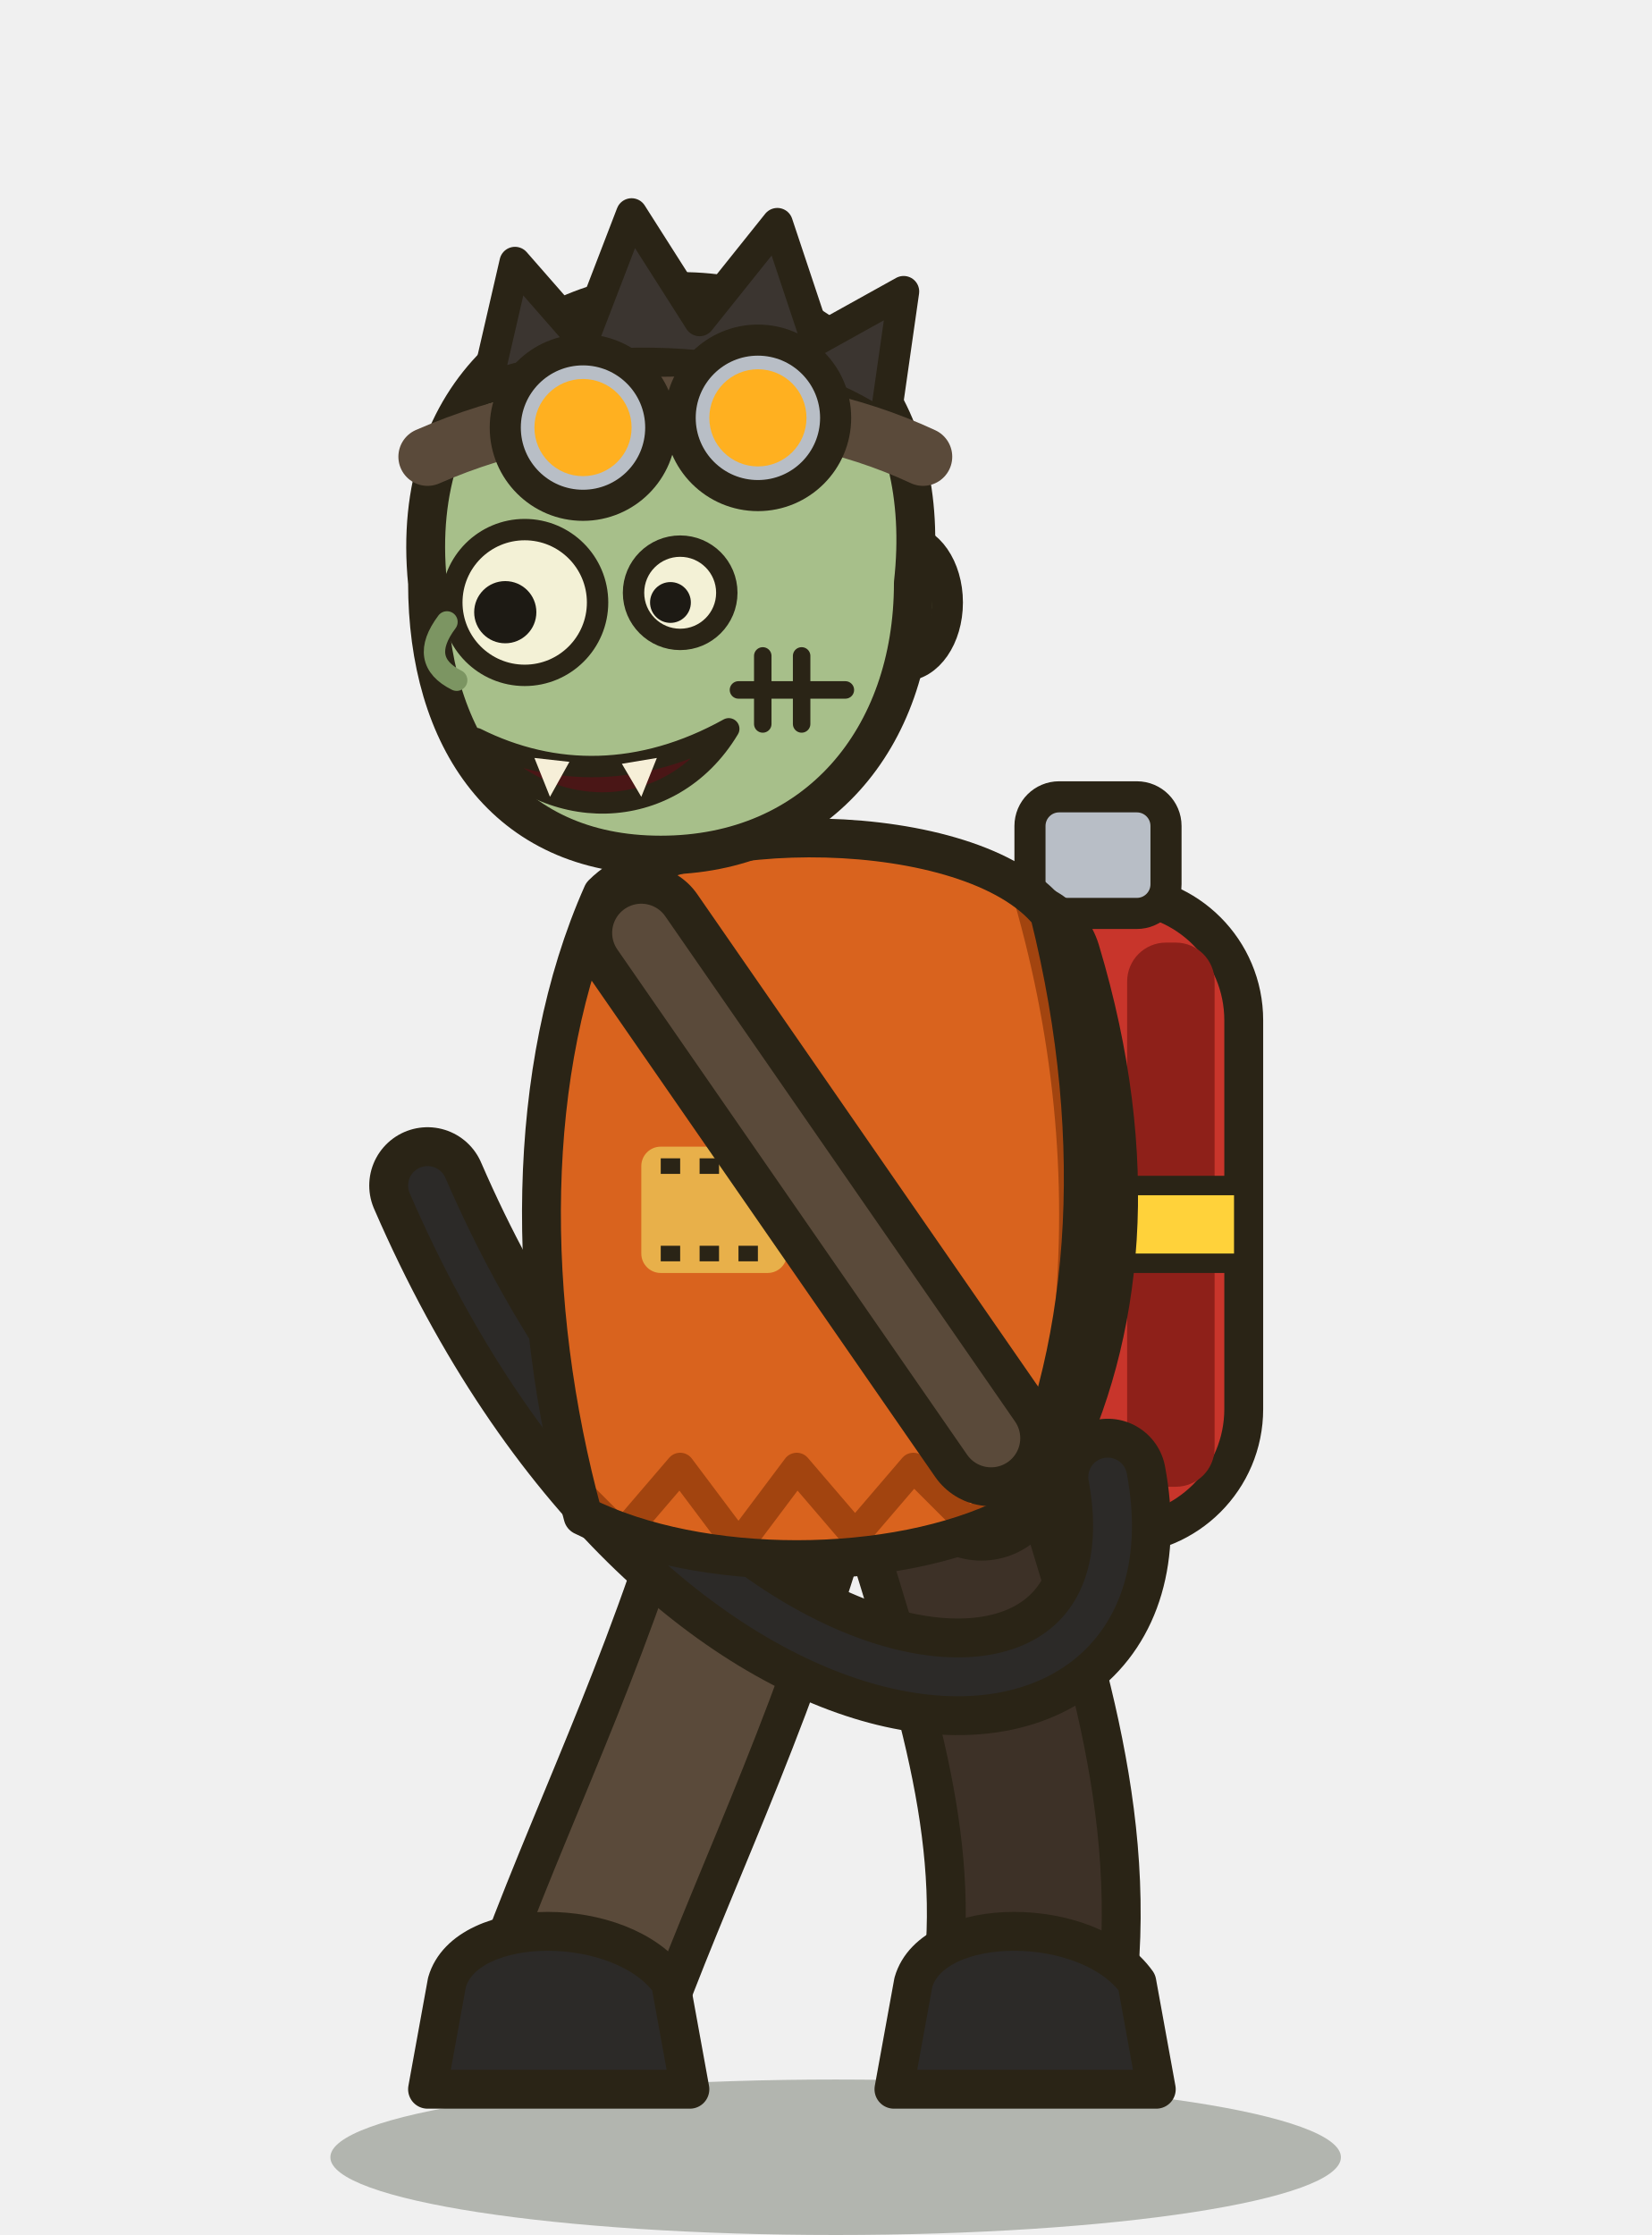
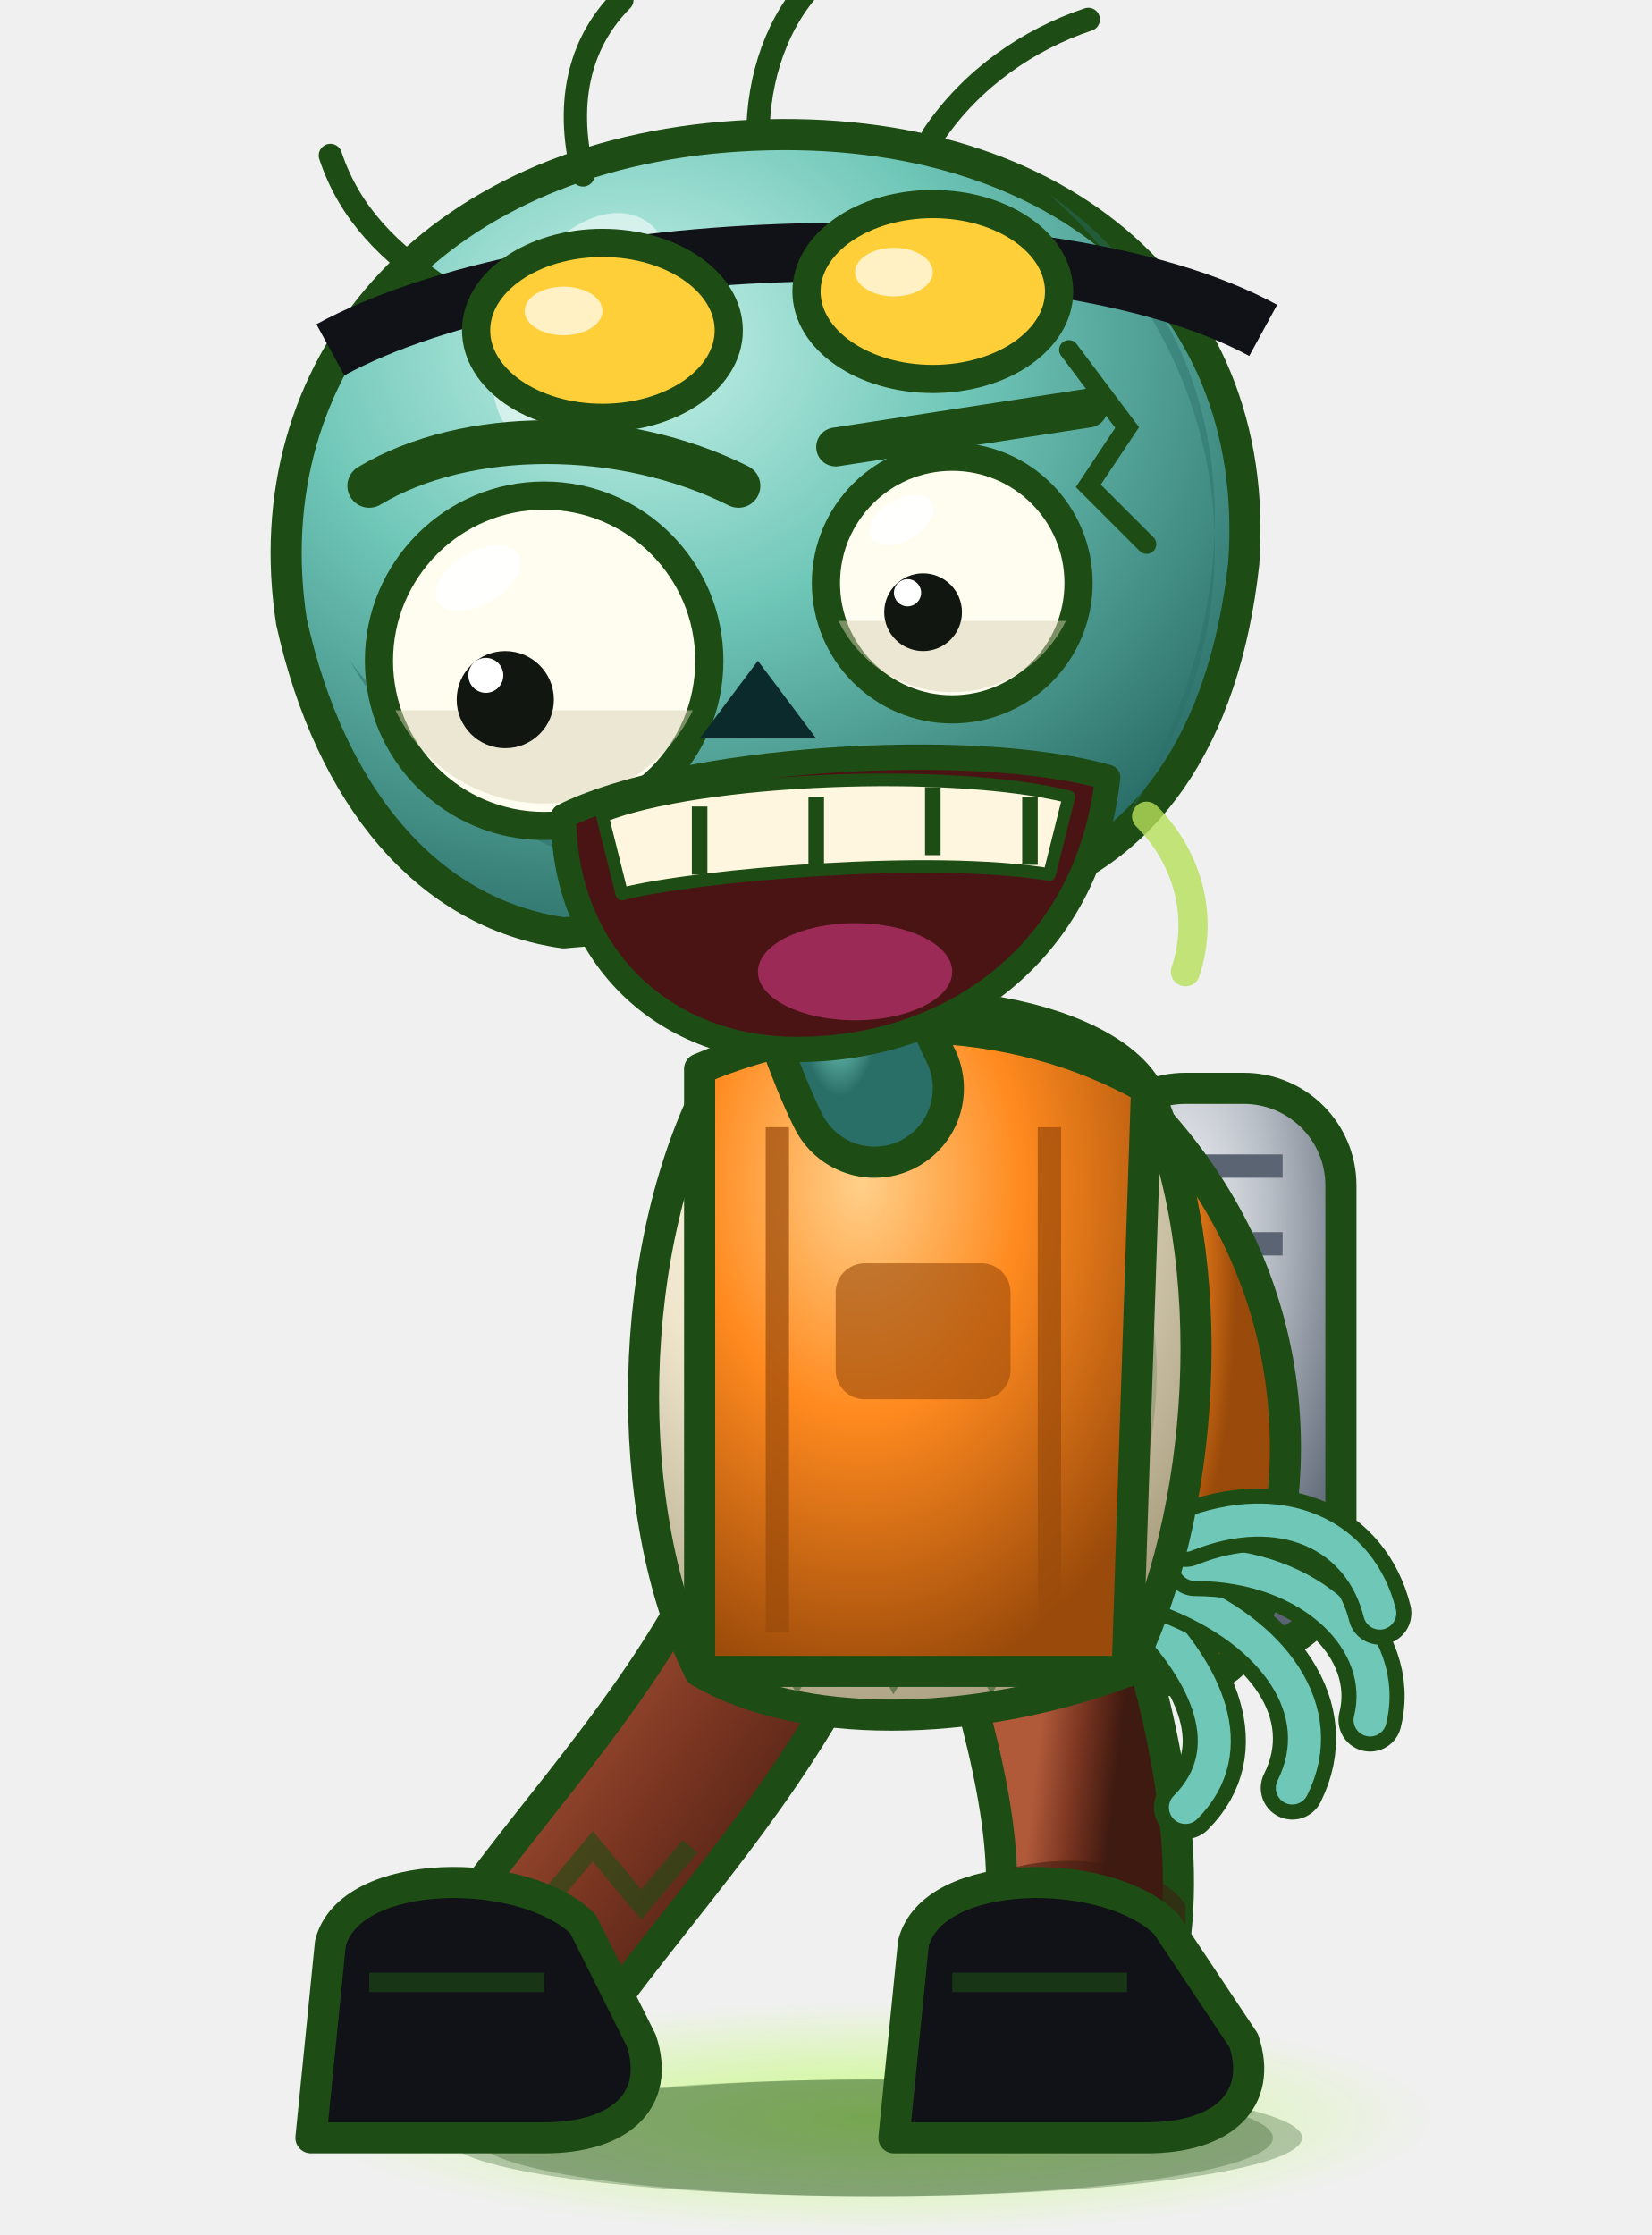
<svg xmlns="http://www.w3.org/2000/svg" viewBox="0 0 170 230" width="170" height="230">
  <defs>
-     <filter id="soft" x="-30%" y="-30%" width="160%" height="160%">
-       <feGaussianBlur stdDeviation="3.2" />
-     </filter>
-     <filter id="glow" x="-60%" y="-60%" width="220%" height="220%">
-       <feGaussianBlur stdDeviation="3.4" result="b" />
+     <radialGradient id="gChao" cx="50%" cy="50%" r="50%">
+       <stop offset="0" stop-color="#b8ff5a" stop-opacity="0.7" />
+       <stop offset="1" stop-color="#b8ff5a" stop-opacity="0" />
+     </radialGradient>
+     <filter id="glow" x="-50%" y="-50%" width="200%" height="200%">
+       <feGaussianBlur stdDeviation="3" result="b" />
      <feMerge>
-         <feMergeNode in="b" />
        <feMergeNode in="b" />
        <feMergeNode in="SourceGraphic" />
      </feMerge>
    </filter>
-     <clipPath id="cRim">
-       <polygon points="0,0 170,0 0,230" />
-     </clipPath>
+     <radialGradient id="gPele" cx="36%" cy="26%" r="78%">
+       <stop offset="0" stop-color="#c8f2ea" />
+       <stop offset="0.45" stop-color="#6fc7b8" />
+       <stop offset="1" stop-color="#2a6e68" />
+     </radialGradient>
+     <radialGradient id="gPeleEsc" cx="40%" cy="30%" r="75%">
+       <stop offset="0" stop-color="#6fc7b8" />
+       <stop offset="0.45" stop-color="#6fc7b8" />
+       <stop offset="1" stop-color="#2a6e68" />
+     </radialGradient>
+     <radialGradient id="gCer" cx="38%" cy="28%" r="76%">
+       <stop offset="0" stop-color="#ffd0dc" />
+       <stop offset="0.45" stop-color="#f27aa0" />
+       <stop offset="1" stop-color="#9c2a56" />
+     </radialGradient>
+     <radialGradient id="gCam" cx="36%" cy="24%" r="80%">
+       <stop offset="0" stop-color="#fffdf2" />
+       <stop offset="0.45" stop-color="#efe6cc" />
+       <stop offset="1" stop-color="#a89d7e" />
+     </radialGradient>
+     <linearGradient id="gCal" x1="0" y1="0" x2="1" y2="1">
+       <stop offset="0" stop-color="#b05a3a" />
+       <stop offset="0.5" stop-color="#7a3521" />
+       <stop offset="1" stop-color="#3f1a10" />
+     </linearGradient>
+     <radialGradient id="gOlho" cx="40%" cy="35%" r="70%">
+       <stop offset="0" stop-color="#fffdf0" />
+       <stop offset="0.45" stop-color="#fffdf0" />
+       <stop offset="1" stop-color="#d9d2b4" />
+     </radialGradient>
+     <radialGradient id="gSang" cx="40%" cy="30%" r="75%">
+       <stop offset="0" stop-color="#ff6b5c" />
+       <stop offset="0.45" stop-color="#ff6b5c" />
+       <stop offset="1" stop-color="#8f1414" />
+     </radialGradient>
+     <radialGradient id="gLar" cx="36%" cy="24%" r="80%">
+       <stop offset="0" stop-color="#ffd08a" />
+       <stop offset="0.45" stop-color="#ff8a1f" />
+       <stop offset="1" stop-color="#9a4a0a" />
+     </radialGradient>
+     <radialGradient id="gMet" cx="36%" cy="24%" r="80%">
+       <stop offset="0" stop-color="#f2f4f7" />
+       <stop offset="0.45" stop-color="#b8bec6" />
+       <stop offset="1" stop-color="#5a6472" />
+     </radialGradient>
+     <radialGradient id="gFg" cx="50%" cy="50%" r="50%">
+       <stop offset="0" stop-color="#fff7b0" />
+       <stop offset="0.55" stop-color="#ff5a1f" />
+       <stop offset="1" stop-color="#ff5a1f" stop-opacity="0" />
+     </radialGradient>
  </defs>
-   <ellipse cx="86" cy="222" rx="52" ry="8" fill="rgba(20,30,10,0.28)" />
-   <rect x="98" y="92" width="30" height="66" rx="13" fill="#c8352b" stroke="#2a2416" stroke-width="4" />
-   <rect x="116" y="97" width="9" height="56" rx="4" fill="#8e2019" />
-   <rect x="103" y="99" width="5" height="40" rx="2.5" fill="#ffffff" opacity="0.40" />
-   <rect x="98" y="122" width="30" height="8" fill="#ffd23a" stroke="#2a2416" stroke-width="2.0" />
-   <rect x="106" y="82" width="14" height="12" rx="3" fill="#b8bec6" stroke="#2a2416" stroke-width="3.2" />
-   <path d="M96,150 C102,170 108,186 106,204" fill="none" stroke="#2a2416" stroke-width="22" stroke-linecap="round" stroke-linejoin="round" />
-   <path d="M96,150 C102,170 108,186 106,204" fill="none" stroke="#3d3127" stroke-width="14" stroke-linecap="round" stroke-linejoin="round" />
-   <path d="M94,204 C96,197 112,197 117,204 L119,215 L92,215 Z" fill="#2c2a28" stroke="#2a2416" stroke-width="4" stroke-linejoin="round" />
-   <path d="M80,150 C74,172 66,188 60,204" fill="none" stroke="#2a2416" stroke-width="22" stroke-linecap="round" stroke-linejoin="round" />
-   <path d="M80,150 C74,172 66,188 60,204" fill="none" stroke="#5a4a3a" stroke-width="14" stroke-linecap="round" stroke-linejoin="round" />
-   <path d="M46,204 C48,197 64,197 69,204 L71,215 L44,215 Z" fill="#2c2a28" stroke="#2a2416" stroke-width="4" stroke-linejoin="round" />
-   <path d="M104,100 C110,120 108,136 102,148" fill="none" stroke="#2a2416" stroke-width="19" stroke-linecap="round" stroke-linejoin="round" />
-   <path d="M104,100 C110,120 108,136 102,148" fill="none" stroke="#a2440f" stroke-width="11" stroke-linecap="round" stroke-linejoin="round" />
-   <circle cx="101" cy="152" r="7" fill="#7c9562" stroke="#2a2416" stroke-width="3.2" />
-   <path d="M114,152 C120,184 70,182 44,122" fill="none" stroke="#2a2416" stroke-width="12" stroke-linecap="round" stroke-linejoin="round" />
-   <path d="M114,152 C120,184 70,182 44,122" fill="none" stroke="#2c2a28" stroke-width="4" stroke-linecap="round" stroke-linejoin="round" />
-   <clipPath id="cTor">
-     <path d="M62,92 C70,84 100,84 108,94 C114,118 112,140 104,156 C92,162 72,162 60,156 C54,134 54,110 62,92 Z" />
-   </clipPath>
-   <path d="M62,92 C70,84 100,84 108,94 C114,118 112,140 104,156 C92,162 72,162 60,156 C54,134 54,110 62,92 Z" fill="#d9631e" />
-   <g clip-path="url(#cTor)">
-     <path d="M100,80 C112,110 112,140 100,170 L130,170 L130,80 Z" fill="#a2440f" />
-     <path d="M58,152 L64,158 L70,151 L76,159 L82,151 L88,158 L94,151 L100,157 L106,150" fill="none" stroke="#a2440f" stroke-width="3" stroke-linejoin="round" />
-     <rect x="66" y="118" width="15" height="13" rx="2" fill="#e8b04a" />
-     <path d="M68,120 L79,120 M68,129 L79,129" stroke="#2a2416" stroke-width="1.6" stroke-dasharray="2 2" />
-   </g>
-   <g clip-path="url(#cTor)">
-     <g clip-path="url(#cRim)">
-       <path d="M62,92 C70,84 100,84 108,94 C114,118 112,140 104,156 C92,162 72,162 60,156 C54,134 54,110 62,92 Z" fill="none" stroke="none" stroke-width="8" opacity="0.9" />
-     </g>
-   </g>
-   <path d="M62,92 C70,84 100,84 108,94 C114,118 112,140 104,156 C92,162 72,162 60,156 C54,134 54,110 62,92 Z" fill="none" stroke="#2a2416" stroke-width="4" stroke-linejoin="round" />
-   <path d="M66,96 L102,148" fill="none" stroke="#2a2416" stroke-width="14" stroke-linecap="round" stroke-linejoin="round" />
-   <path d="M66,96 L102,148" fill="none" stroke="#5a4a3a" stroke-width="6" stroke-linecap="round" stroke-linejoin="round" />
-   <ellipse cx="93" cy="62" rx="4.5" ry="6.5" fill="#7c9562" stroke="#2a2416" stroke-width="3.2" />
-   <clipPath id="cHead">
-     <path d="M44,60 C42,40 56,30 70,30 C86,30 96,42 94,60 C94,76 84,88 68,88 C52,88 44,76 44,60 Z" />
-   </clipPath>
-   <path d="M44,60 C42,40 56,30 70,30 C86,30 96,42 94,60 C94,76 84,88 68,88 C52,88 44,76 44,60 Z" fill="#a7bf8a" />
-   <g clip-path="url(#cHead)">
-     <path d="M86,26 C100,48 98,76 80,94 L112,94 L112,26 Z" fill="#7c9562" />
-   </g>
-   <g clip-path="url(#cHead)">
-     <g clip-path="url(#cRim)">
-       <path d="M44,60 C42,40 56,30 70,30 C86,30 96,42 94,60 C94,76 84,88 68,88 C52,88 44,76 44,60 Z" fill="none" stroke="none" stroke-width="8" opacity="0.9" />
-     </g>
-   </g>
-   <path d="M44,60 C42,40 56,30 70,30 C86,30 96,42 94,60 C94,76 84,88 68,88 C52,88 44,76 44,60 Z" fill="none" stroke="#2a2416" stroke-width="4" stroke-linejoin="round" />
-   <path d="M50,40 L53,27 L60,35 L65,22 L72,33 L80,23 L84,35 L93,30 L91,44 C80,36 60,36 50,40 Z" fill="#3b3530" stroke="#2a2416" stroke-width="3.2" stroke-linejoin="round" />
-   <path d="M44,47 C60,40 80,40 95,47" fill="none" stroke="#5a4a3a" stroke-width="6" stroke-linecap="round" />
-   <circle cx="60" cy="44" r="8" fill="#b8bec6" stroke="#2a2416" stroke-width="3.2" />
-   <circle cx="60" cy="44" r="5" fill="#ffb020" />
-   <circle cx="78" cy="43" r="8" fill="#b8bec6" stroke="#2a2416" stroke-width="3.2" />
-   <circle cx="78" cy="43" r="5" fill="#ffb020" />
-   <circle cx="54" cy="62" r="7.5" fill="#f3f1d6" stroke="#2a2416" stroke-width="2.2" />
-   <circle cx="52" cy="63" r="3.2" fill="#1d1a14" />
-   <circle cx="70" cy="61" r="4.8" fill="#f3f1d6" stroke="#2a2416" stroke-width="2.2" />
-   <circle cx="69" cy="62" r="2.1" fill="#1d1a14" />
-   <path d="M76,71 L87,71 M78.5,67.5 L78.5,74.5 M82.5,67.5 L82.5,74.5" stroke="#2a2416" stroke-width="1.8" stroke-linecap="round" />
-   <path d="M46,64 q-3,4 1,6" fill="none" stroke="#7c9562" stroke-width="2.2" stroke-linecap="round" />
-   <path d="M49,76 C57,80 66,80 75,75 C69,85 56,85 49,76 Z" fill="#4a1616" stroke="#2a2416" stroke-width="2.2" stroke-linejoin="round" />
-   <polygon points="55,78 58.6,78.4 56.6,82" fill="#f6efd8" />
-   <polygon points="64,78.6 67.6,78 66,82" fill="#f6efd8" />
+   <ellipse cx="90" cy="218" rx="58" ry="12" fill="url(#gChao)" />
+   <ellipse cx="90" cy="220" rx="41" ry="6" fill="#1d4d14" opacity="0.28" />
+   <ellipse cx="90" cy="220" rx="44" ry="6" fill="#1d4d14" opacity="0.28" />
+   <rect x="112" y="112" width="26" height="58" rx="10" fill="url(#gMet)" stroke="#1d4d14" stroke-width="3.2" stroke-linejoin="round" />
+   <path d="M118,120 L132,120 M118,128 L132,128" stroke="#5a6472" stroke-width="2.4" />
+   <circle cx="125" cy="150" r="5" fill="#ff8a1f" stroke="#1d4d14" stroke-width="1.9" stroke-linejoin="round" />
+   <path d="M112,124 C100,130 96,140 98,150" fill="none" stroke="#111118" stroke-width="4" stroke-linecap="round" />
+   <path d="M108,170 C112,184 114,196 110,206" fill="none" stroke="#1d4d14" stroke-width="21.4" stroke-linecap="round" stroke-linejoin="round" />
+   <path d="M108,170 C112,184 114,196 110,206" fill="none" stroke="url(#gCal)" stroke-width="15" stroke-linecap="round" stroke-linejoin="round" />
+   <path d="M98,196 C102,190 118,190 122,196 L122,204 L98,204 Z" fill="#3f1a10" opacity="0.55" />
+   <path d="M78,170 C70,184 60,194 52,206" fill="none" stroke="#1d4d14" stroke-width="21.4" stroke-linecap="round" stroke-linejoin="round" />
+   <path d="M78,170 C70,184 60,194 52,206" fill="none" stroke="url(#gCal)" stroke-width="15" stroke-linecap="round" stroke-linejoin="round" />
+   <path d="M56,196 l5,-6 l5,6 l5,-6" fill="none" stroke="#1d4d14" stroke-width="2" opacity="0.6" />
+   <path d="M94,200 C96,192 114,192 120,198 L128,210 C130,216 126,220 118,220 L92,220 Z" fill="#111118" stroke="#1d4d14" stroke-width="3.2" stroke-linejoin="round" />
+   <path d="M98,204 L116,204" stroke="#1d4d14" stroke-width="2" opacity="0.6" />
+   <path d="M34,200 C36,192 54,192 60,198 L66,210 C68,216 64,220 56,220 L32,220 Z" fill="#111118" stroke="#1d4d14" stroke-width="3.2" stroke-linejoin="round" />
+   <path d="M38,204 L56,204" stroke="#1d4d14" stroke-width="2" opacity="0.6" />
+   <path d="M112,118 C126,132 128,150 122,166" fill="none" stroke="#1d4d14" stroke-width="17.4" stroke-linecap="round" stroke-linejoin="round" />
+   <path d="M112,118 C126,132 128,150 122,166" fill="none" stroke="url(#gLar)" stroke-width="11" stroke-linecap="round" stroke-linejoin="round" />
+   <path d="M118,166 c6,6 10,14 4,20" fill="none" stroke="#1d4d14" stroke-width="6.5" stroke-linecap="round" />
+   <path d="M118,166 c6,6 10,14 4,20" fill="none" stroke="#6fc7b8" stroke-width="3.4" stroke-linecap="round" />
+   <path d="M121,164 c10,4 16,12 12,20" fill="none" stroke="#1d4d14" stroke-width="6.5" stroke-linecap="round" />
+   <path d="M121,164 c10,4 16,12 12,20" fill="none" stroke="#6fc7b8" stroke-width="3.4" stroke-linecap="round" />
+   <path d="M123,161 c12,0 20,8 18,16" fill="none" stroke="#1d4d14" stroke-width="6.5" stroke-linecap="round" />
+   <path d="M123,161 c12,0 20,8 18,16" fill="none" stroke="#6fc7b8" stroke-width="3.4" stroke-linecap="round" />
+   <path d="M122,158 c10,-4 18,0 20,8" fill="none" stroke="#1d4d14" stroke-width="6.5" stroke-linecap="round" />
+   <path d="M122,158 c10,-4 18,0 20,8" fill="none" stroke="#6fc7b8" stroke-width="3.4" stroke-linecap="round" />
+   <path d="M74,110 C82,100 112,102 118,112 C126,130 124,156 116,172 C100,178 82,178 72,172 C64,156 64,128 74,110 Z" fill="url(#gCam)" stroke="#1d4d14" stroke-width="3.2" stroke-linejoin="round" />
+   <path d="M104,112 C116,128 118,150 110,168 C122,152 124,126 104,112 Z" fill="#1d4d14" opacity="0.18" />
+   <path d="M72,172 l5,-8 l5,8 l5,-9 l5,9 l5,-8 l5,8 l5,-9 l5,9" fill="none" stroke="#1d4d14" stroke-width="2.4" opacity="0.5" />
+   <path d="M72,110 C86,104 104,104 118,112 L116,172 L72,172 Z" fill="url(#gLar)" stroke="#1d4d14" stroke-width="3.2" stroke-linejoin="round" />
+   <path d="M80,116 L80,168 M108,116 L108,168" stroke="#9a4a0a" stroke-width="2.4" opacity="0.7" />
+   <rect x="86" y="130" width="18" height="14" rx="3" fill="#9a4a0a" opacity="0.6" />
+   <path d="M84,96 C86,102 88,108 90,112" fill="none" stroke="#1d4d14" stroke-width="18.4" stroke-linecap="round" stroke-linejoin="round" />
+   <path d="M84,96 C86,102 88,108 90,112" fill="none" stroke="url(#gPeleEsc)" stroke-width="12" stroke-linecap="round" stroke-linejoin="round" />
+   <path d="M30,64 C26,38 44,16 76,14 C108,12 130,30 128,58 C126,76 118,88 104,92 L58,96 C44,94 34,82 30,64 Z" fill="url(#gPele)" stroke="#1d4d14" stroke-width="3.2" stroke-linejoin="round" />
+   <path d="M36,68 C48,84 76,90 102,86 C76,96 50,92 36,68 Z" fill="#2a6e68" opacity="0.5" />
+   <path d="M108,20 C128,34 130,60 116,84 C130,64 128,38 108,20 Z" fill="#2a6e68" opacity="0.45" />
+   <ellipse cx="60" cy="34" rx="8" ry="13" transform="rotate(28 60 34)" fill="#ffffff" opacity="0.55" />
+   <path d="M60,18 C58,10 60,4 64,0 M78,14 C78,8 80,2 84,-2 M96,14 C100,8 106,4 112,2 M46,30 C40,26 36,22 34,16" fill="none" stroke="#1d4d14" stroke-width="2.4" stroke-linecap="round" />
+   <path d="M110,36 l6,8 l-4,6 l6,6" fill="none" stroke="#1d4d14" stroke-width="2" stroke-linecap="round" />
+   <circle cx="56" cy="68" r="17" fill="#fffdf0" stroke="#1d4d14" stroke-width="2.9" stroke-linejoin="round" />
+   <path d="M40.7,73.1 A17,17 0 0 0 71.3,73.1" fill="#d9d2b4" opacity="0.5" />
+   <circle cx="52" cy="72" r="5" fill="#111611" />
+   <circle cx="50.0" cy="69.5" r="1.8" fill="#fff" />
+   <ellipse cx="49.2" cy="59.5" rx="4.8" ry="2.7" transform="rotate(-30 49.2 59.5)" fill="#fff" opacity="0.9" />
+   <circle cx="98" cy="60" r="13" fill="#fffdf0" stroke="#1d4d14" stroke-width="2.9" stroke-linejoin="round" />
+   <path d="M86.3,63.9 A13,13 0 0 0 109.7,63.9" fill="#d9d2b4" opacity="0.5" />
+   <circle cx="95" cy="63" r="4" fill="#111611" />
+   <circle cx="93.4" cy="61.0" r="1.4" fill="#fff" />
+   <ellipse cx="92.8" cy="53.5" rx="3.6" ry="2.1" transform="rotate(-30 92.8 53.5)" fill="#fff" opacity="0.9" />
+   <path d="M38,50 C48,44 64,44 76,50" fill="none" stroke="#1d4d14" stroke-width="4.5" stroke-linecap="round" />
+   <path d="M86,46 L112,42" stroke="#1d4d14" stroke-width="4" stroke-linecap="round" />
+   <path d="M72,76 l6,-8 l6,8 Z" fill="#0b2a2c" />
+   <path d="M58,84 C70,78 100,76 114,80 C112,98 98,108 82,108 C68,108 58,98 58,84 Z" fill="#4a1414" stroke="#1d4d14" stroke-width="2.6" stroke-linejoin="round" />
+   <path d="M62,84 C72,80 98,79 110,82 L108,90 C96,88 72,90 64,92 Z" fill="#fff6e0" stroke="#1d4d14" stroke-width="1.3" stroke-linejoin="round" />
+   <path d="M72,83 L72,90 M84,82 L84,89 M96,81 L96,88 M106,82 L106,89" stroke="#1d4d14" stroke-width="1.6" />
+   <ellipse cx="88" cy="100" rx="10" ry="5" fill="#9c2a56" />
+   <path d="M118,84 C122,88 124,94 122,100" fill="none" stroke="#b6e05a" stroke-width="3" stroke-linecap="round" opacity="0.8" />
+   <path d="M34,36 C56,24 108,22 130,34" fill="none" stroke="#111118" stroke-width="6" />
+   <ellipse cx="62" cy="34" rx="13" ry="9" fill="#ffcf3a" stroke="#1d4d14" stroke-width="2.9" stroke-linejoin="round" />
+   <ellipse cx="96" cy="30" rx="13" ry="9" fill="#ffcf3a" stroke="#1d4d14" stroke-width="2.9" stroke-linejoin="round" />
+   <ellipse cx="58" cy="32" rx="4" ry="2.5" fill="#fff" opacity="0.7" />
+   <ellipse cx="92" cy="28" rx="4" ry="2.5" fill="#fff" opacity="0.7" />
</svg>
